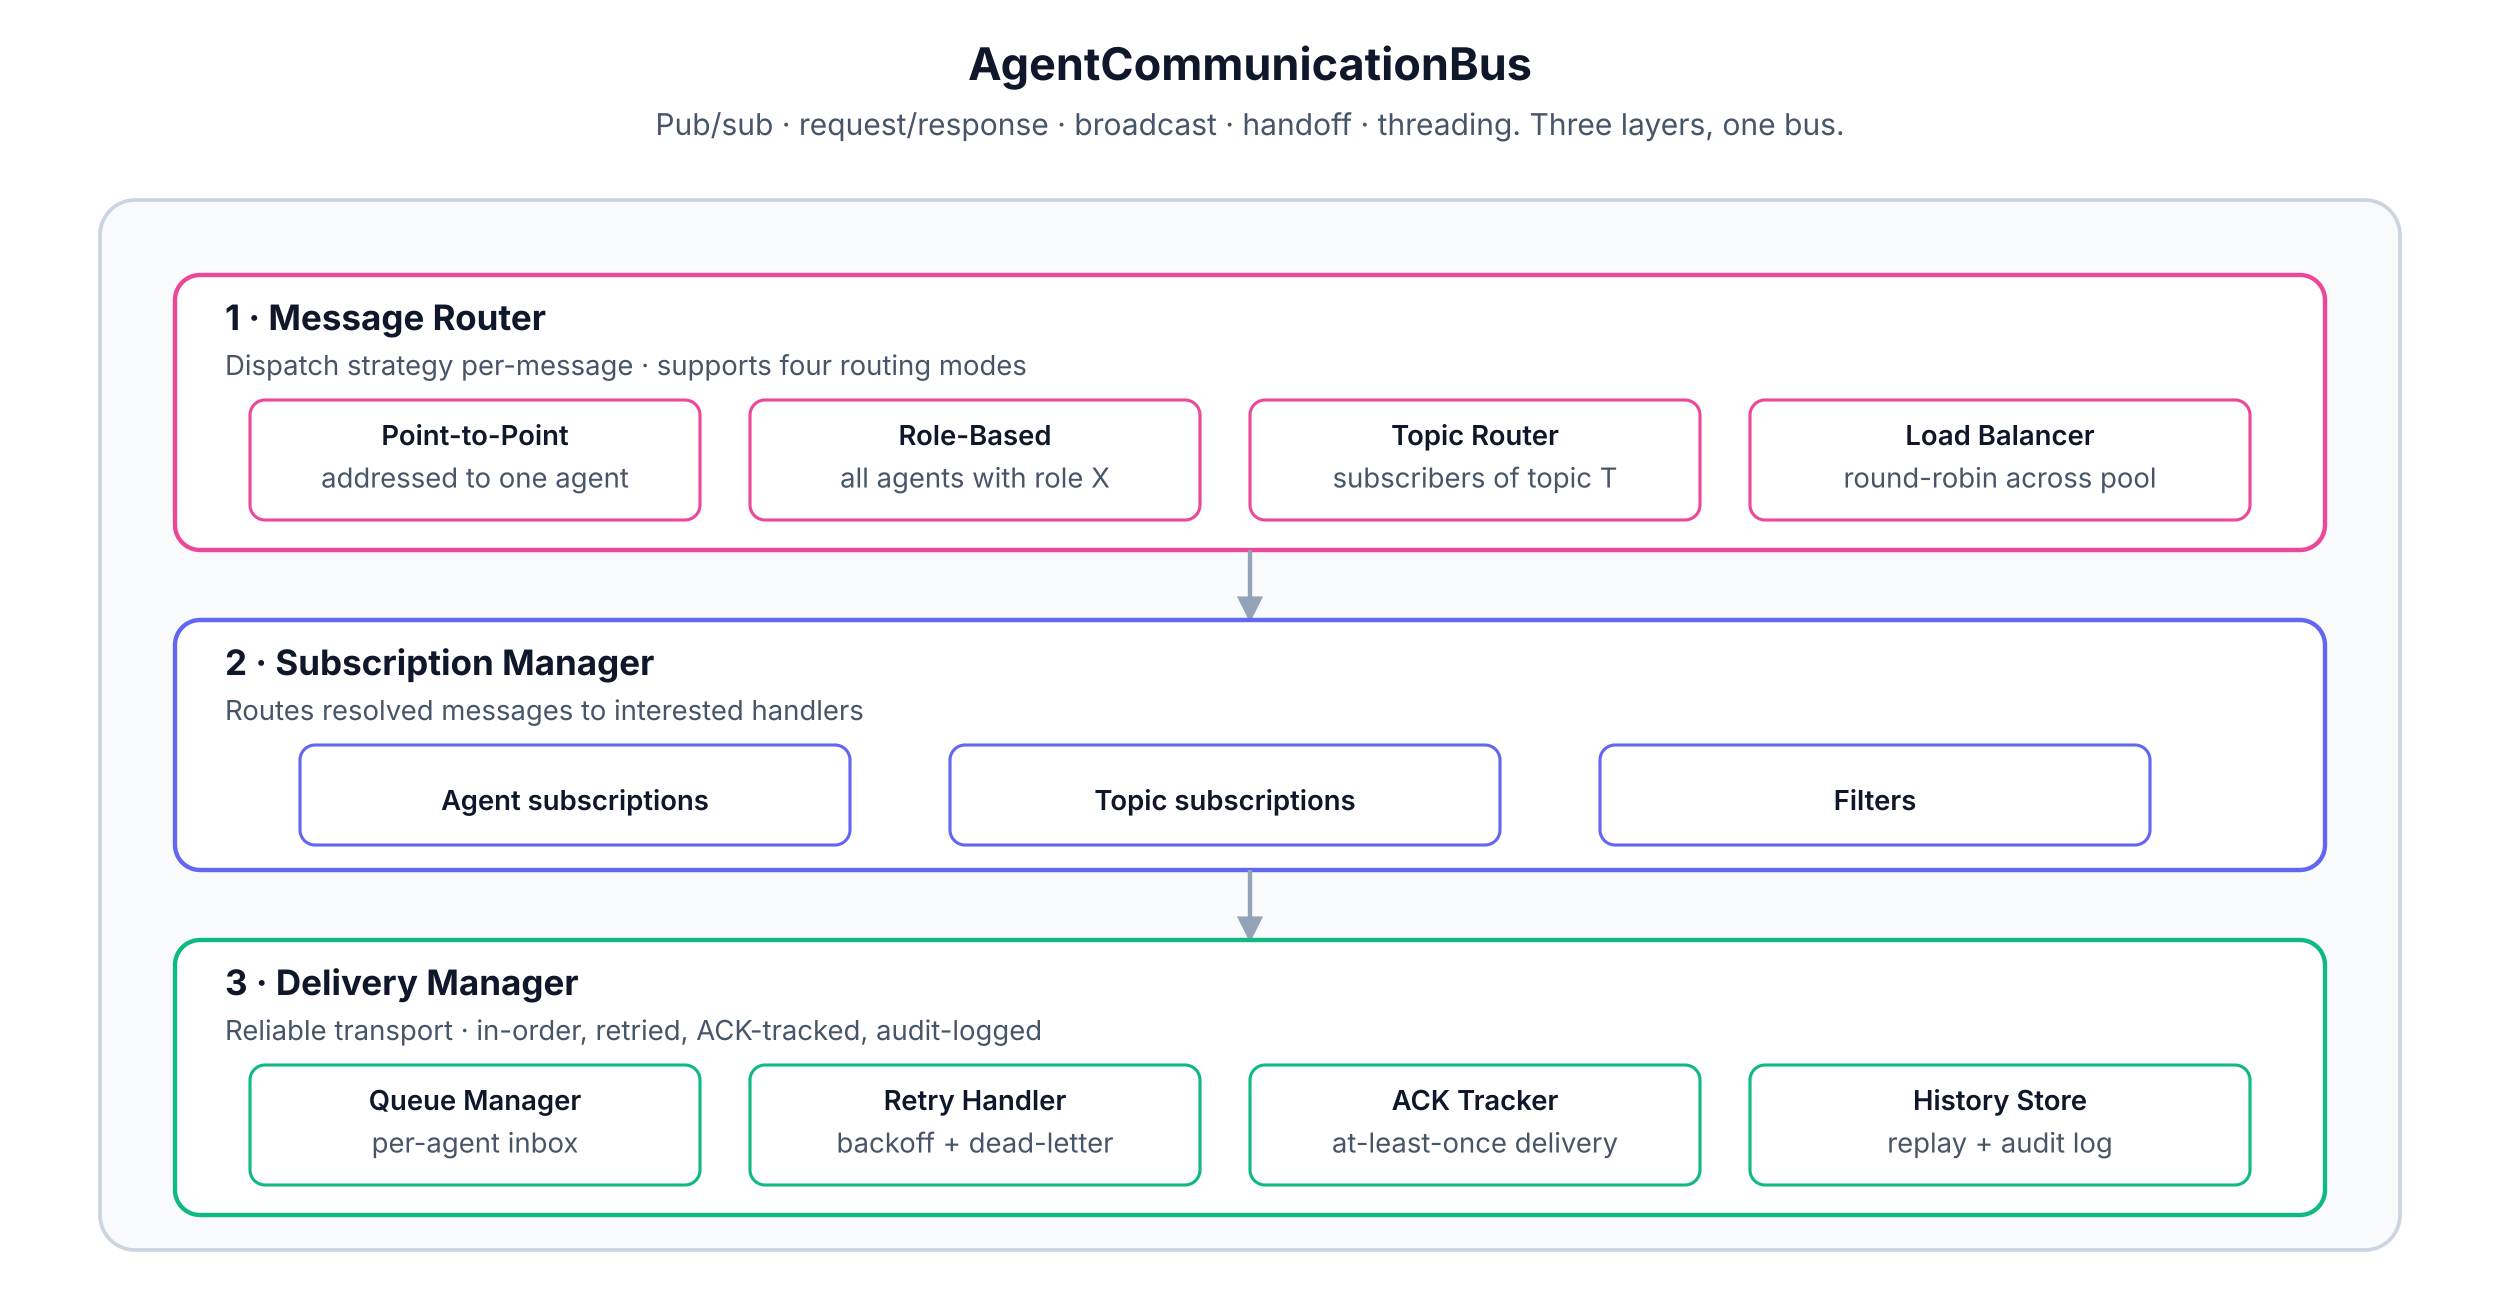
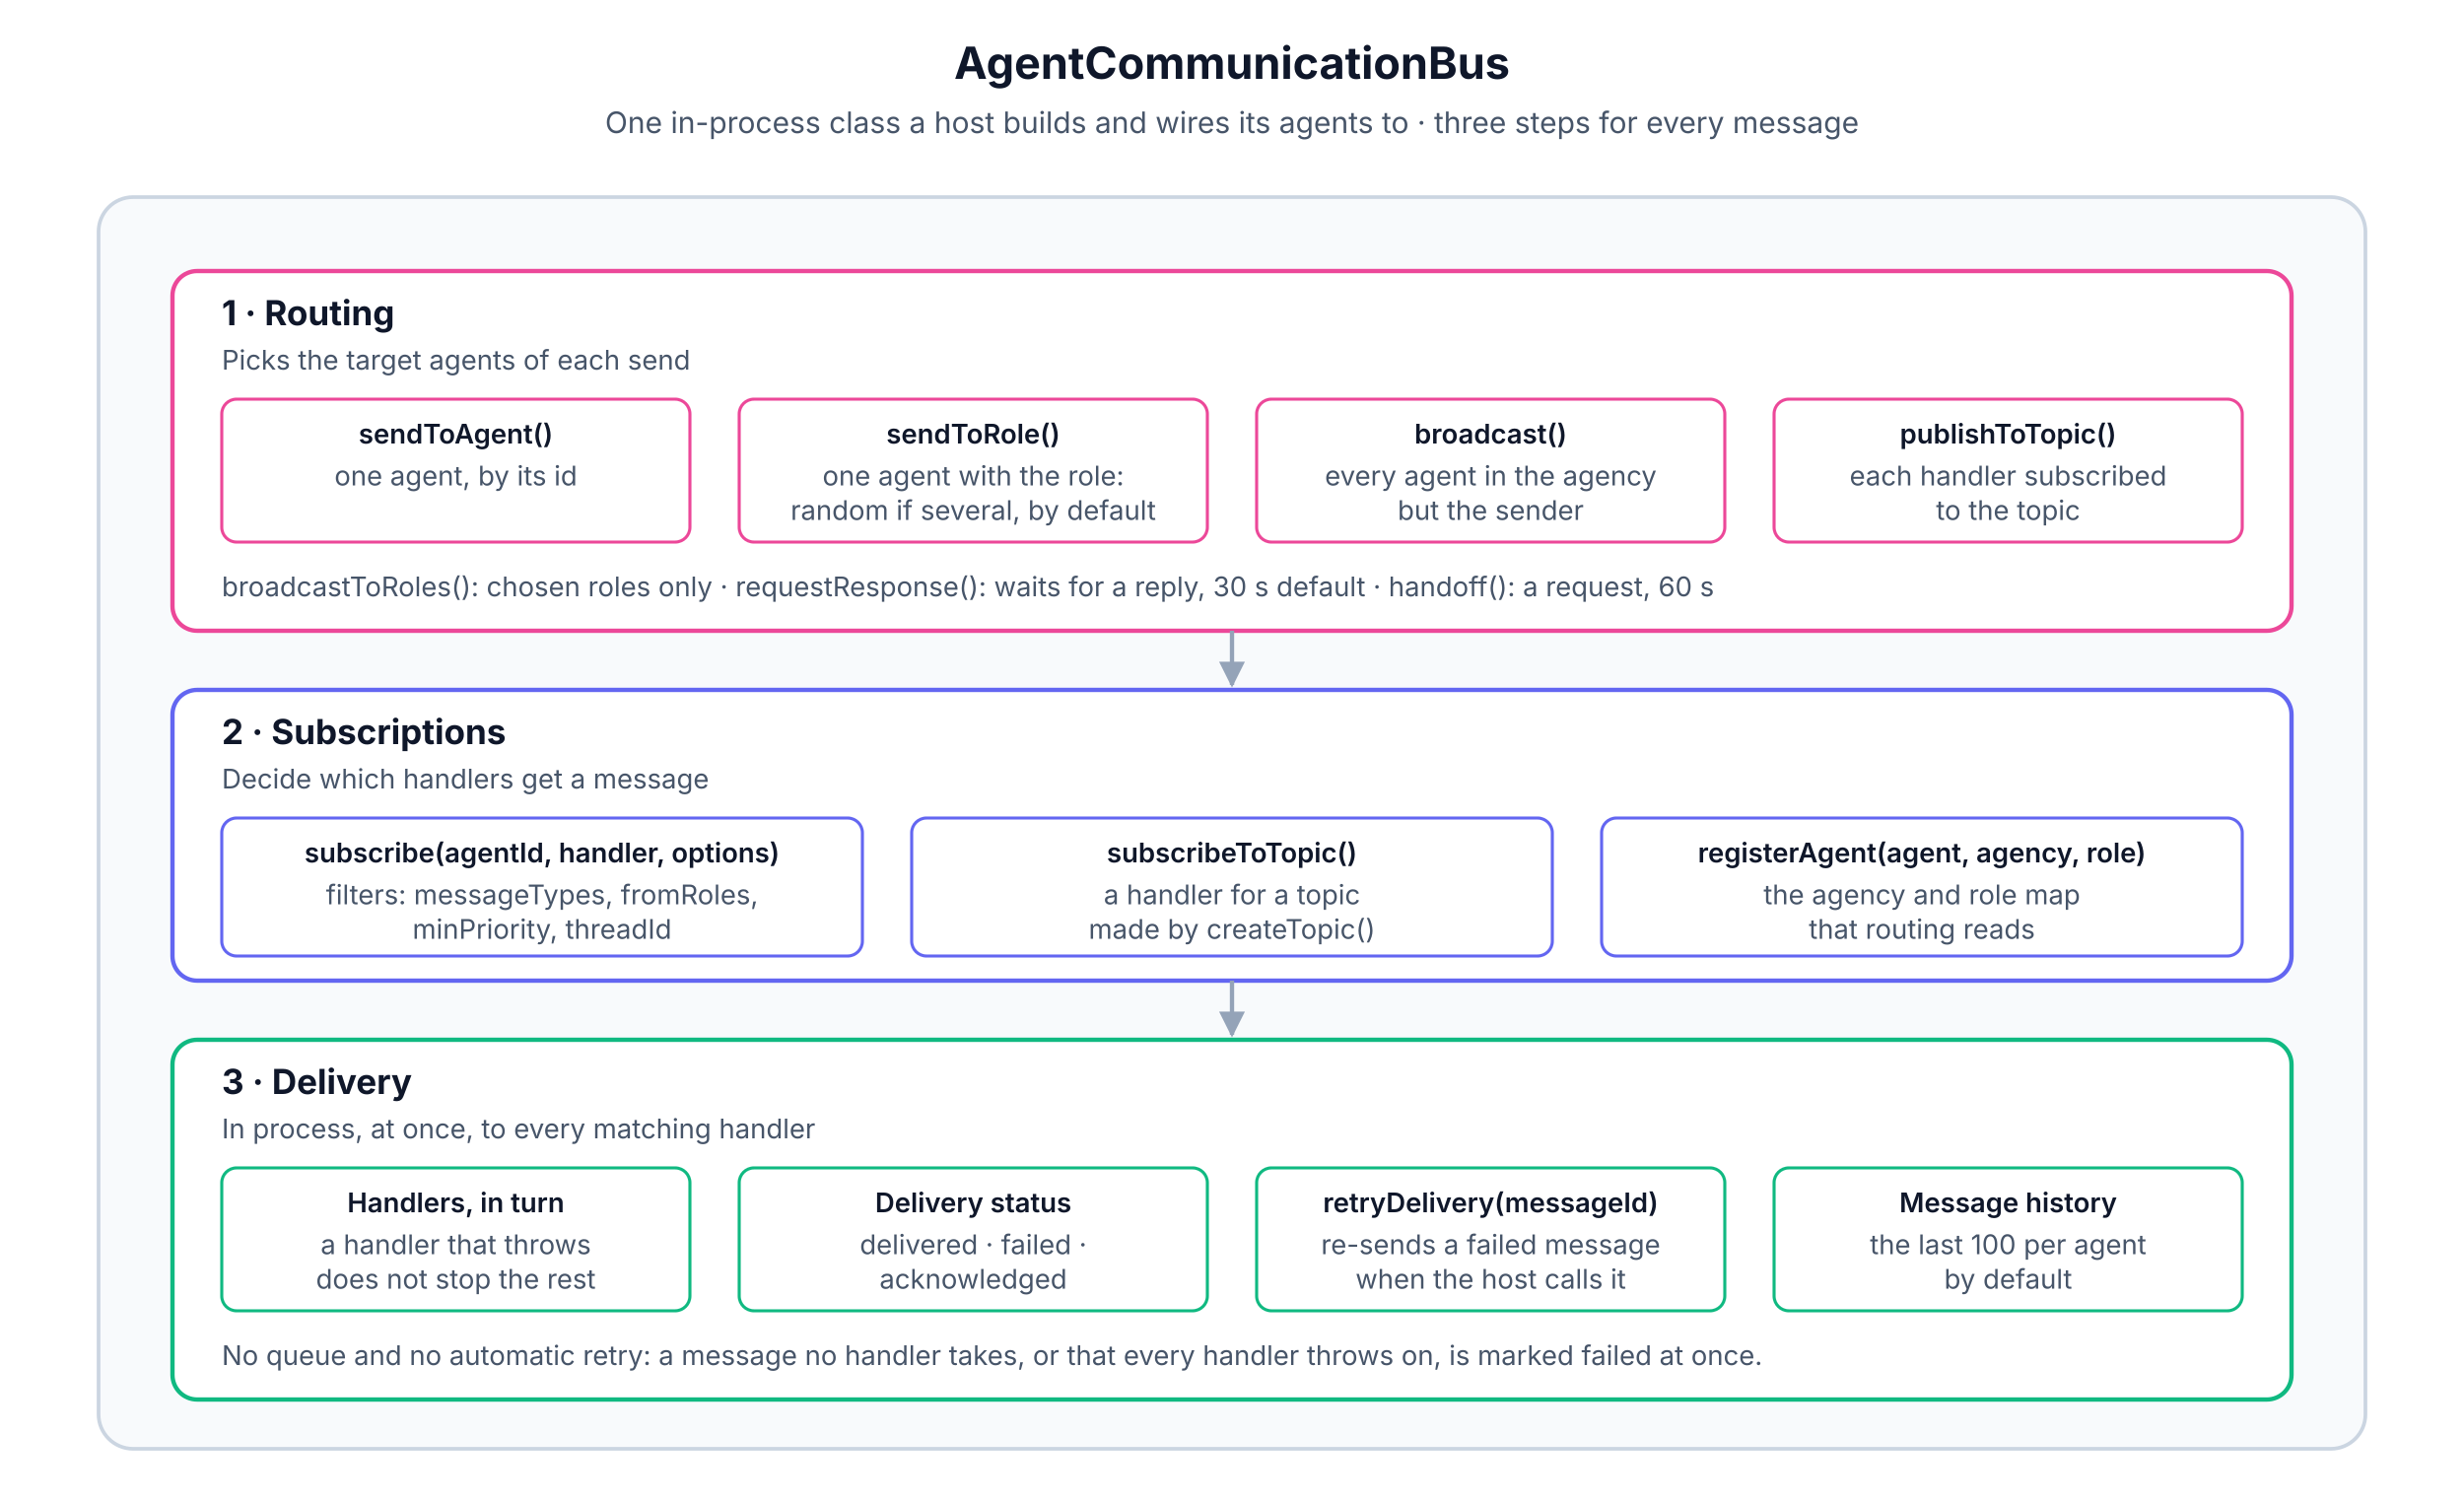
- <svg xmlns="http://www.w3.org/2000/svg" viewBox="0 0 1000 520" role="img" aria-labelledby="ac-title ac-desc" font-family="Inter, system-ui, -apple-system, sans-serif">
+ <svg xmlns="http://www.w3.org/2000/svg" viewBox="0 0 1000 610" role="img" aria-labelledby="ac-title ac-desc" font-family="Inter, system-ui, -apple-system, sans-serif">
  <defs>
    <style>
      .bg { fill: #ffffff; }
      .heading      { fill: #0f172a; font-size: 18px; font-weight: 700; }
      .subtitle     { fill: #475569; font-size: 12px; }
      .layer-title  { fill: #0f172a; font-size: 14px; font-weight: 700; }
      .layer-text   { fill: #475569; font-size: 11px; }
      .lane-label   { fill: #64748b; font-size: 11px; font-weight: 600; letter-spacing: 0.05em; }
      .container    { fill: #f8fafc; stroke: #cbd5e1; stroke-width: 1.5; }
      .layer        { fill: #ffffff; stroke-width: 1.75; }
      .mini         { fill: #ffffff; stroke-width: 1.25; }
      .mini-text    { fill: #0f172a; font-size: 11px; font-weight: 600; }
      .arrow-line   { stroke: #94a3b8; stroke-width: 1.75; fill: none; }
      .arrow-head   { fill: #94a3b8; }
      .acc-route    { stroke: #ec4899; }
      .acc-sub      { stroke: #6366f1; }
      .acc-deliver  { stroke: #10b981; }
          </style>
    <marker id="ac-arrow" viewBox="0 0 10 10" refX="9" refY="5" markerWidth="6" markerHeight="6" orient="auto-start-reverse">
      <path d="M 0 0 L 10 5 L 0 10 z" class="arrow-head" />
    </marker>
  </defs>
-   <rect class="bg" x="0" y="0" width="1000" height="520" />
+   <rect class="bg" x="0" y="0" width="1000" height="610" />
  <text x="500" y="32" text-anchor="middle" class="heading">AgentCommunicationBus</text>
-   <text x="500" y="54" text-anchor="middle" class="subtitle">Pub/sub · request/response · broadcast · handoff · threading. Three layers, one bus.</text>
-   <rect x="40" y="80" width="920" height="420" rx="14" class="container" />
-   <rect x="70" y="110" width="860" height="110" rx="10" class="layer acc-route" />
-   <text x="90" y="132" class="layer-title">1 · Message Router</text>
-   <text x="90" y="150" class="layer-text">Dispatch strategy per-message · supports four routing modes</text>
-   <rect x="100" y="160" width="180" height="48" rx="6" class="mini acc-route" />
-   <text x="190" y="178" text-anchor="middle" class="mini-text">Point-to-Point</text>
-   <text x="190" y="195" text-anchor="middle" class="layer-text">addressed to one agent</text>
-   <rect x="300" y="160" width="180" height="48" rx="6" class="mini acc-route" />
-   <text x="390" y="178" text-anchor="middle" class="mini-text">Role-Based</text>
-   <text x="390" y="195" text-anchor="middle" class="layer-text">all agents with role X</text>
-   <rect x="500" y="160" width="180" height="48" rx="6" class="mini acc-route" />
-   <text x="590" y="178" text-anchor="middle" class="mini-text">Topic Router</text>
-   <text x="590" y="195" text-anchor="middle" class="layer-text">subscribers of topic T</text>
-   <rect x="700" y="160" width="200" height="48" rx="6" class="mini acc-route" />
-   <text x="800" y="178" text-anchor="middle" class="mini-text">Load Balancer</text>
-   <text x="800" y="195" text-anchor="middle" class="layer-text">round-robin across pool</text>
-   <line class="arrow-line" x1="500" y1="220" x2="500" y2="248" marker-end="url(#ac-arrow)" />
-   <rect x="70" y="248" width="860" height="100" rx="10" class="layer acc-sub" />
-   <text x="90" y="270" class="layer-title">2 · Subscription Manager</text>
-   <text x="90" y="288" class="layer-text">Routes resolved messages to interested handlers</text>
-   <rect x="120" y="298" width="220" height="40" rx="6" class="mini acc-sub" />
-   <text x="230" y="324" text-anchor="middle" class="mini-text">Agent subscriptions</text>
-   <rect x="380" y="298" width="220" height="40" rx="6" class="mini acc-sub" />
-   <text x="490" y="324" text-anchor="middle" class="mini-text">Topic subscriptions</text>
-   <rect x="640" y="298" width="220" height="40" rx="6" class="mini acc-sub" />
-   <text x="750" y="324" text-anchor="middle" class="mini-text">Filters</text>
-   <line class="arrow-line" x1="500" y1="348" x2="500" y2="376" marker-end="url(#ac-arrow)" />
-   <rect x="70" y="376" width="860" height="110" rx="10" class="layer acc-deliver" />
-   <text x="90" y="398" class="layer-title">3 · Delivery Manager</text>
-   <text x="90" y="416" class="layer-text">Reliable transport · in-order, retried, ACK-tracked, audit-logged</text>
-   <rect x="100" y="426" width="180" height="48" rx="6" class="mini acc-deliver" />
-   <text x="190" y="444" text-anchor="middle" class="mini-text">Queue Manager</text>
-   <text x="190" y="461" text-anchor="middle" class="layer-text">per-agent inbox</text>
-   <rect x="300" y="426" width="180" height="48" rx="6" class="mini acc-deliver" />
-   <text x="390" y="444" text-anchor="middle" class="mini-text">Retry Handler</text>
-   <text x="390" y="461" text-anchor="middle" class="layer-text">backoff + dead-letter</text>
-   <rect x="500" y="426" width="180" height="48" rx="6" class="mini acc-deliver" />
-   <text x="590" y="444" text-anchor="middle" class="mini-text">ACK Tracker</text>
-   <text x="590" y="461" text-anchor="middle" class="layer-text">at-least-once delivery</text>
-   <rect x="700" y="426" width="200" height="48" rx="6" class="mini acc-deliver" />
-   <text x="800" y="444" text-anchor="middle" class="mini-text">History Store</text>
-   <text x="800" y="461" text-anchor="middle" class="layer-text">replay + audit log</text>
+   <text x="500" y="54" text-anchor="middle" class="subtitle">One in-process class a host builds and wires its agents to · three steps for every message</text>
+   <rect x="40" y="80" width="920" height="508" rx="14" class="container" />
+   <rect x="70" y="110" width="860" height="146" rx="10" class="layer acc-route" />
+   <text x="90" y="132" class="layer-title">1 · Routing</text>
+   <text x="90" y="150" class="layer-text">Picks the target agents of each send</text>
+   <rect x="90" y="162" width="190" height="58" rx="6" class="mini acc-route" />
+   <text x="185" y="180" text-anchor="middle" class="mini-text">sendToAgent()</text>
+   <text x="185" y="197" text-anchor="middle" class="layer-text">one agent, by its id</text>
+   <rect x="300" y="162" width="190" height="58" rx="6" class="mini acc-route" />
+   <text x="395" y="180" text-anchor="middle" class="mini-text">sendToRole()</text>
+   <text x="395" y="197" text-anchor="middle" class="layer-text">one agent with the role:</text>
+   <text x="395" y="211" text-anchor="middle" class="layer-text">random if several, by default</text>
+   <rect x="510" y="162" width="190" height="58" rx="6" class="mini acc-route" />
+   <text x="605" y="180" text-anchor="middle" class="mini-text">broadcast()</text>
+   <text x="605" y="197" text-anchor="middle" class="layer-text">every agent in the agency</text>
+   <text x="605" y="211" text-anchor="middle" class="layer-text">but the sender</text>
+   <rect x="720" y="162" width="190" height="58" rx="6" class="mini acc-route" />
+   <text x="815" y="180" text-anchor="middle" class="mini-text">publishToTopic()</text>
+   <text x="815" y="197" text-anchor="middle" class="layer-text">each handler subscribed</text>
+   <text x="815" y="211" text-anchor="middle" class="layer-text">to the topic</text>
+   <text x="90" y="242" class="layer-text">broadcastToRoles(): chosen roles only · requestResponse(): waits for a reply, 30 s default · handoff(): a request, 60 s</text>
+   <line class="arrow-line" x1="500" y1="256" x2="500" y2="278" marker-end="url(#ac-arrow)" />
+   <rect x="70" y="280" width="860" height="118" rx="10" class="layer acc-sub" />
+   <text x="90" y="302" class="layer-title">2 · Subscriptions</text>
+   <text x="90" y="320" class="layer-text">Decide which handlers get a message</text>
+   <rect x="90" y="332" width="260" height="56" rx="6" class="mini acc-sub" />
+   <text x="220" y="350" text-anchor="middle" class="mini-text">subscribe(agentId, handler, options)</text>
+   <text x="220" y="367" text-anchor="middle" class="layer-text">filters: messageTypes, fromRoles,</text>
+   <text x="220" y="381" text-anchor="middle" class="layer-text">minPriority, threadId</text>
+   <rect x="370" y="332" width="260" height="56" rx="6" class="mini acc-sub" />
+   <text x="500" y="350" text-anchor="middle" class="mini-text">subscribeToTopic()</text>
+   <text x="500" y="367" text-anchor="middle" class="layer-text">a handler for a topic</text>
+   <text x="500" y="381" text-anchor="middle" class="layer-text">made by createTopic()</text>
+   <rect x="650" y="332" width="260" height="56" rx="6" class="mini acc-sub" />
+   <text x="780" y="350" text-anchor="middle" class="mini-text">registerAgent(agent, agency, role)</text>
+   <text x="780" y="367" text-anchor="middle" class="layer-text">the agency and role map</text>
+   <text x="780" y="381" text-anchor="middle" class="layer-text">that routing reads</text>
+   <line class="arrow-line" x1="500" y1="398" x2="500" y2="420" marker-end="url(#ac-arrow)" />
+   <rect x="70" y="422" width="860" height="146" rx="10" class="layer acc-deliver" />
+   <text x="90" y="444" class="layer-title">3 · Delivery</text>
+   <text x="90" y="462" class="layer-text">In process, at once, to every matching handler</text>
+   <rect x="90" y="474" width="190" height="58" rx="6" class="mini acc-deliver" />
+   <text x="185" y="492" text-anchor="middle" class="mini-text">Handlers, in turn</text>
+   <text x="185" y="509" text-anchor="middle" class="layer-text">a handler that throws</text>
+   <text x="185" y="523" text-anchor="middle" class="layer-text">does not stop the rest</text>
+   <rect x="300" y="474" width="190" height="58" rx="6" class="mini acc-deliver" />
+   <text x="395" y="492" text-anchor="middle" class="mini-text">Delivery status</text>
+   <text x="395" y="509" text-anchor="middle" class="layer-text">delivered · failed ·</text>
+   <text x="395" y="523" text-anchor="middle" class="layer-text">acknowledged</text>
+   <rect x="510" y="474" width="190" height="58" rx="6" class="mini acc-deliver" />
+   <text x="605" y="492" text-anchor="middle" class="mini-text">retryDelivery(messageId)</text>
+   <text x="605" y="509" text-anchor="middle" class="layer-text">re-sends a failed message</text>
+   <text x="605" y="523" text-anchor="middle" class="layer-text">when the host calls it</text>
+   <rect x="720" y="474" width="190" height="58" rx="6" class="mini acc-deliver" />
+   <text x="815" y="492" text-anchor="middle" class="mini-text">Message history</text>
+   <text x="815" y="509" text-anchor="middle" class="layer-text">the last 100 per agent</text>
+   <text x="815" y="523" text-anchor="middle" class="layer-text">by default</text>
+   <text x="90" y="554" class="layer-text">No queue and no automatic retry: a message no handler takes, or that every handler throws on, is marked failed at once.</text>
</svg>
